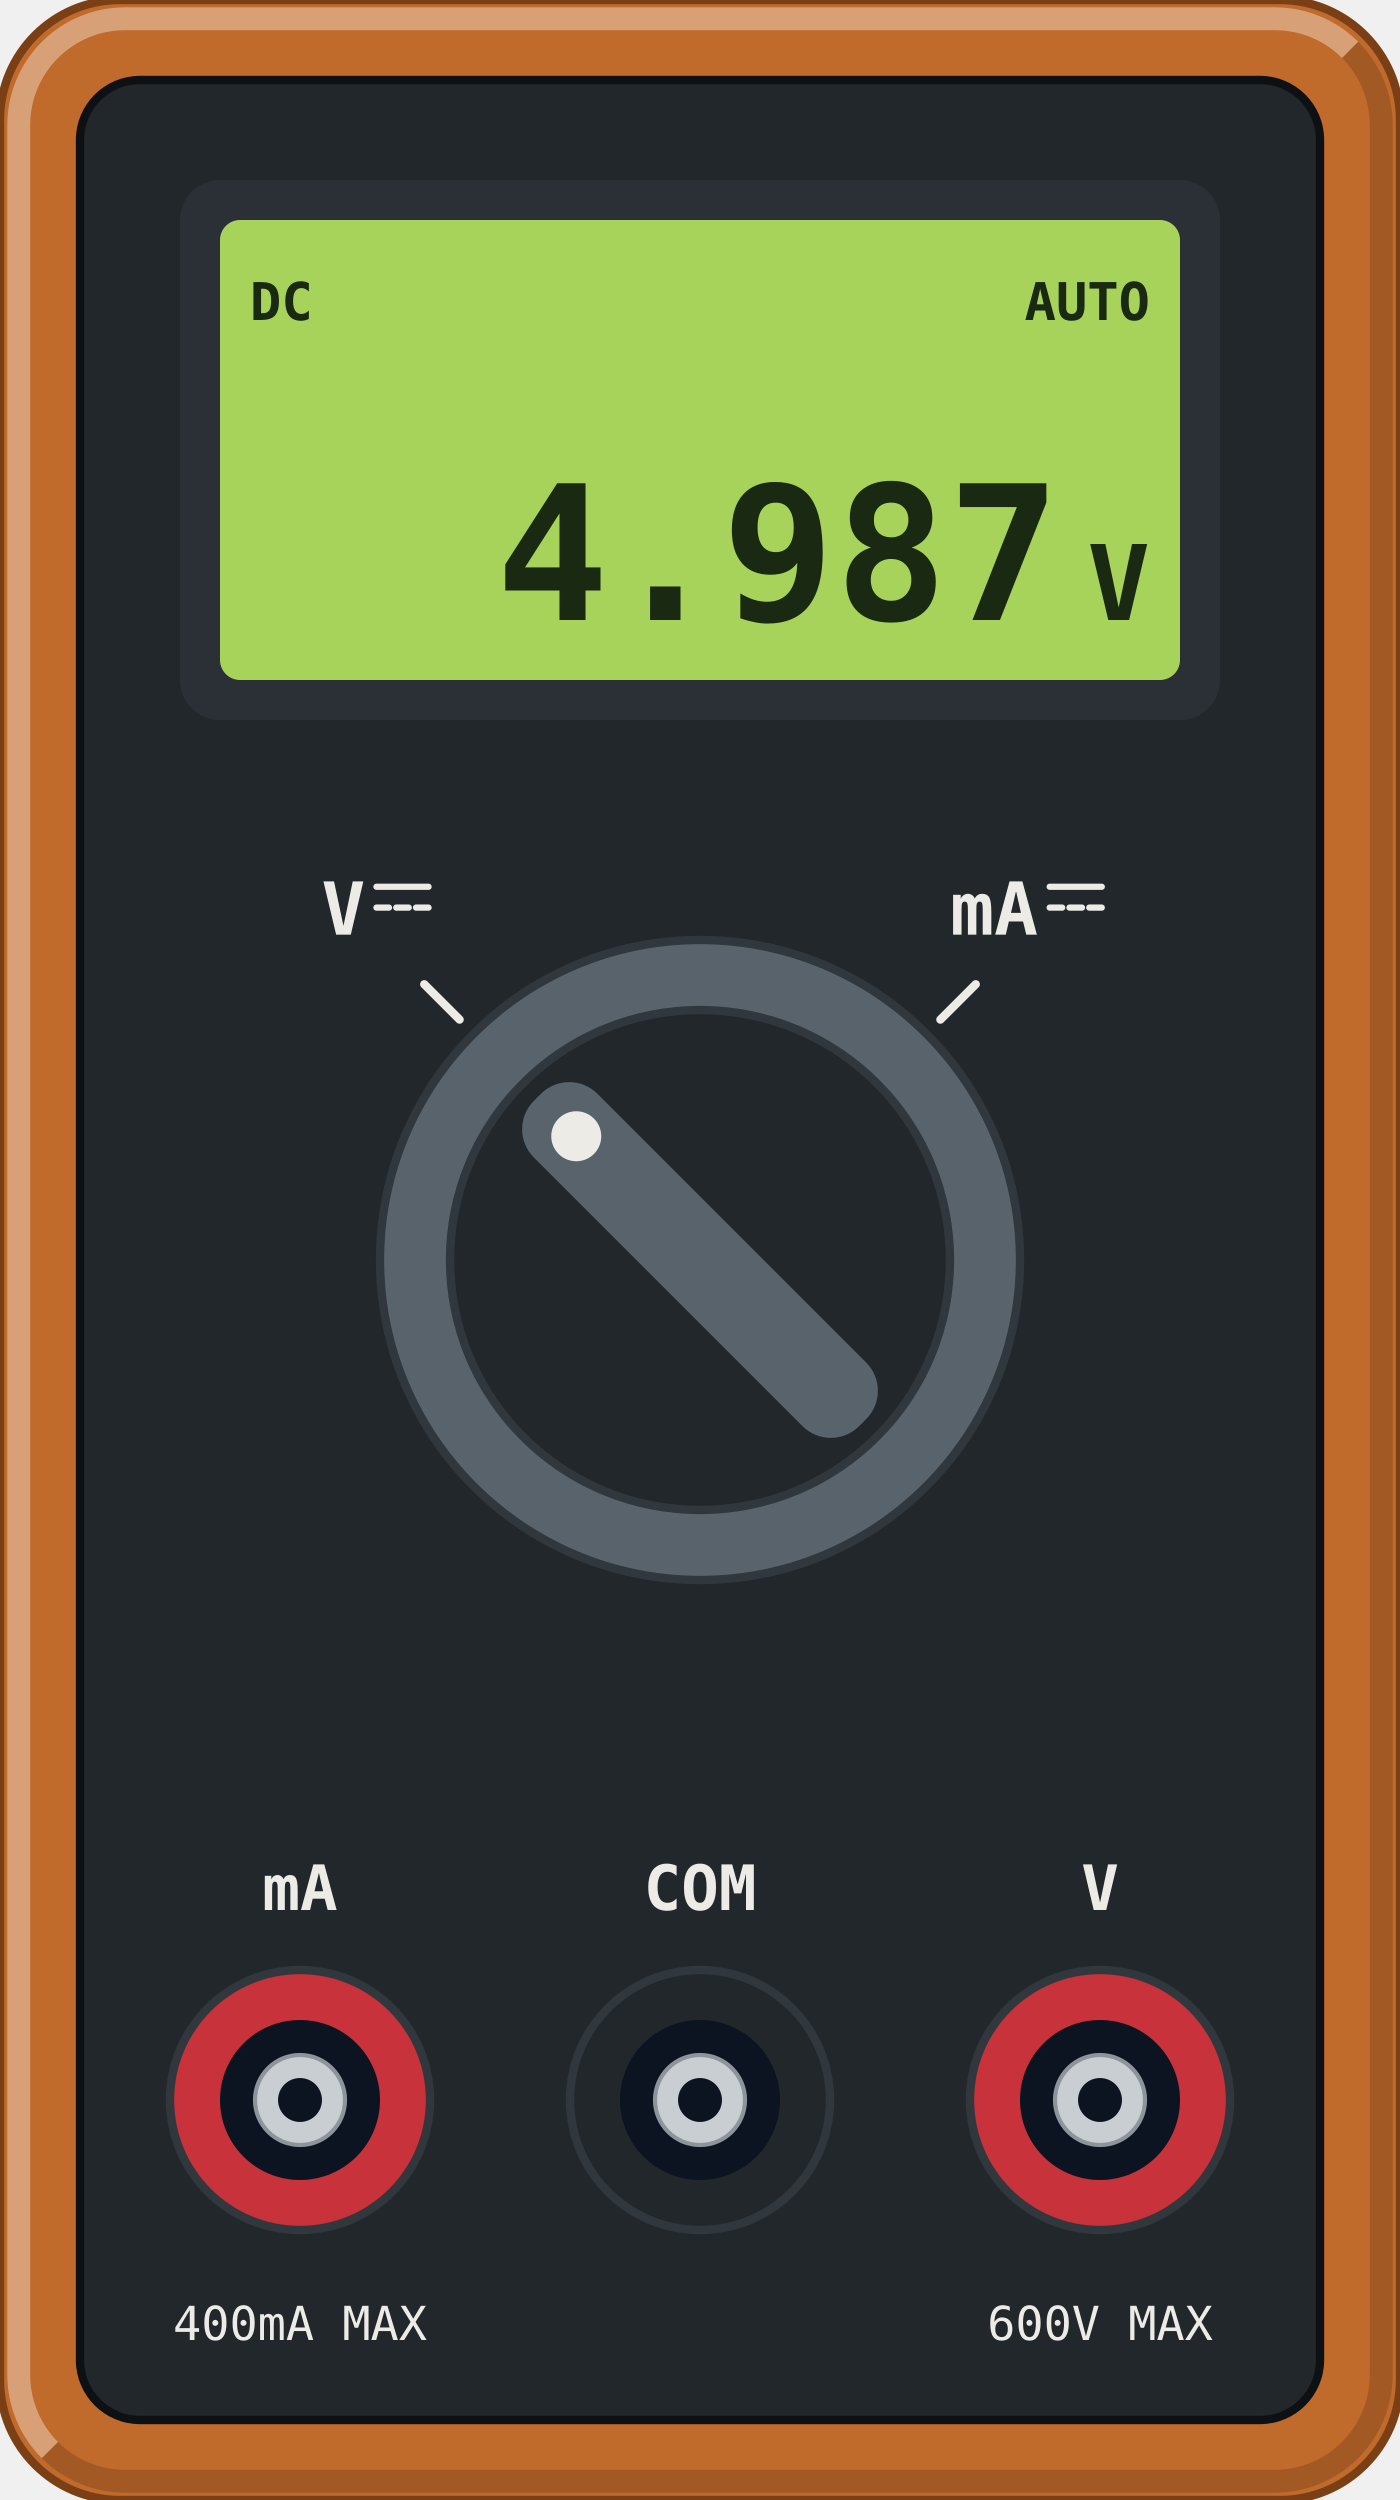
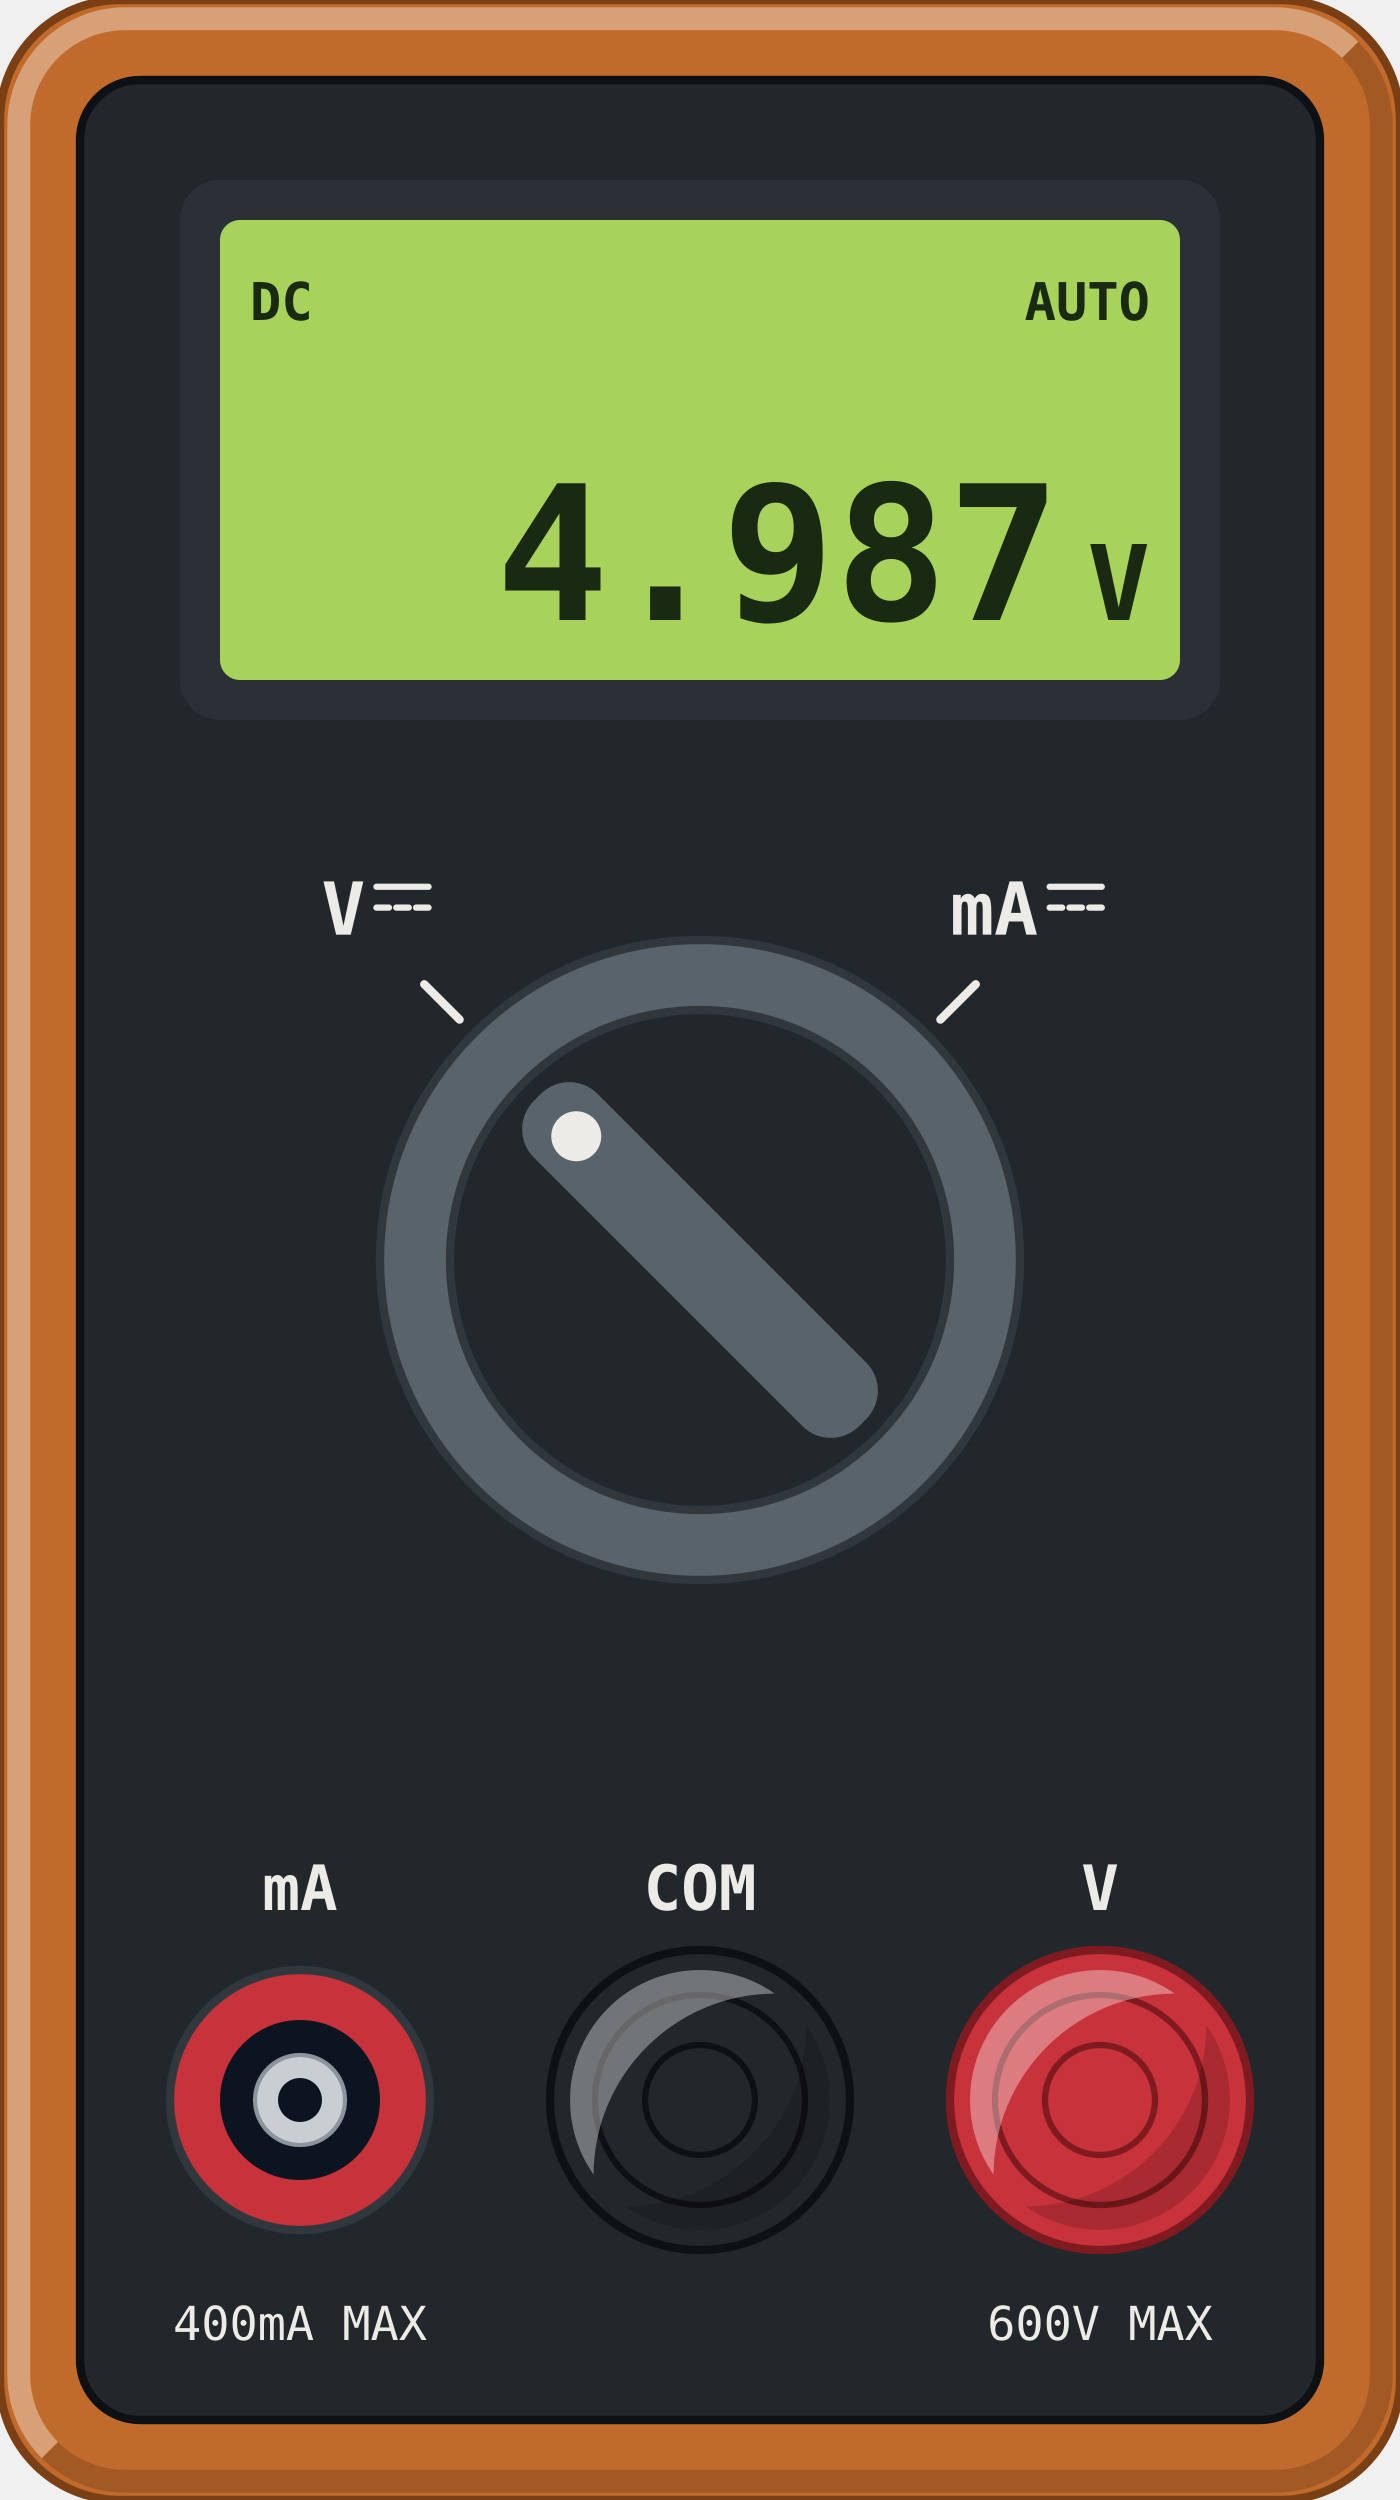
- <svg xmlns="http://www.w3.org/2000/svg" color="#020817" width="134.4" height="240" viewBox="0 0 134.4 240" role="img" aria-label="Multimeter on volts, reading 4.987 V">
+ <svg xmlns="http://www.w3.org/2000/svg" color="#020817" width="134.4" height="240" viewBox="0 0 134.4 240" role="img" aria-label="Multimeter on volts, red lead in V, reading 4.987 V">
  <g data-part="body">
    <rect x="0" y="0" width="134.4" height="240" fill="#c06a2b" rx="11.52" stroke="#7a3f14" stroke-width="0.8" />
  </g>
  <path d="M1.8 227.98V12.02A10.22 10.22 0 0 1 12.02 1.8H122.38A10.22 10.22 0 0 1 129.61 4.79M1.8 227.98A10.22 10.22 0 0 0 4.79 235.21" fill="none" stroke="#ffffff" stroke-width="2.2" stroke-opacity="0.36" stroke-linecap="butt" />
  <path d="M129.61 4.79A10.22 10.22 0 0 1 132.6 12.02V227.98A10.22 10.22 0 0 1 122.38 238.2H12.02A10.22 10.22 0 0 1 4.79 235.21" fill="none" stroke="#000000" stroke-width="2.2" stroke-opacity="0.16" stroke-linecap="butt" />
  <rect x="7.68" y="7.68" width="119.04" height="224.64" fill="#22272c" rx="5.76" stroke="#0e1114" stroke-width="0.8" />
  <g data-part="display">
    <rect x="17.28" y="17.28" width="99.84" height="51.84" fill="#2b3036" rx="3.84" />
    <rect x="21.12" y="21.12" width="92.16" height="44.16" fill="#a7d35a" rx="1.92" />
  </g>
  <g data-reading="4.987" data-unit="V" data-mode="voltage">
    <text x="24" y="30.72" font-size="5" font-family="ui-monospace,monospace" fill="#1a2a12" text-anchor="start" font-weight="700">DC</text>
    <text x="110.4" y="30.72" font-size="5" font-family="ui-monospace,monospace" fill="#1a2a12" text-anchor="end" font-weight="700">AUTO</text>
    <text x="101.8" y="59.52" font-size="18" font-family="ui-monospace,monospace" fill="#1a2a12" text-anchor="end" font-weight="600">4.987</text>
    <text x="110.4" y="59.52" font-size="10" font-family="ui-monospace,monospace" fill="#1a2a12" text-anchor="end" font-weight="700">V</text>
  </g>
  <g data-part="dial">
    <circle cx="67.2" cy="120.96" r="30.72" fill="#59636c" stroke="#30373d" stroke-width="0.8" />
    <g data-hook="knob" transform="rotate(-45 67.2 120.96)">
      <circle cx="67.2" cy="120.96" r="24" fill="#22272c" stroke="#30373d" stroke-width="0.8" />
      <rect x="62.88" y="98.88" width="8.64" height="44.16" fill="#59636c" rx="3.84" />
      <circle cx="67.2" cy="104.16" r="2.4" fill="#ecebe6" />
    </g>
  </g>
  <line x1="44.12" y1="97.88" x2="40.73" y2="94.49" stroke="#ecebe6" stroke-width="0.8" stroke-linecap="round" />
  <text x="32.97" y="89.73" font-size="7" font-family="ui-monospace,monospace" fill="#ecebe6" text-anchor="middle" font-weight="700">V</text>
  <line x1="36.14" y1="85.13" x2="41.14" y2="85.13" stroke="#ecebe6" stroke-width="0.6" stroke-linecap="round" />
  <line x1="36.14" y1="87.13" x2="41.14" y2="87.13" stroke="#ecebe6" stroke-width="0.6" stroke-linecap="round" stroke-dasharray="1.2 0.7" />
  <line x1="90.28" y1="97.88" x2="93.67" y2="94.49" stroke="#ecebe6" stroke-width="0.8" stroke-linecap="round" />
  <text x="95.43" y="89.73" font-size="7" font-family="ui-monospace,monospace" fill="#ecebe6" text-anchor="middle" font-weight="700">mA</text>
  <line x1="100.77" y1="85.13" x2="105.77" y2="85.13" stroke="#ecebe6" stroke-width="0.6" stroke-linecap="round" />
  <line x1="100.77" y1="87.13" x2="105.77" y2="87.13" stroke="#ecebe6" stroke-width="0.6" stroke-linecap="round" stroke-dasharray="1.2 0.7" />
-   <g data-part="socket" data-jack="mA">
+   <g data-part="socket" data-jack="mA" data-hook="jack-mA">
    <circle cx="28.8" cy="201.6" r="12.48" fill="#c8323a" stroke="#30373d" stroke-width="0.8" />
    <circle cx="28.8" cy="201.6" r="7.68" fill="#0b1420" />
    <circle cx="28.8" cy="201.6" r="4.32" fill="#c9ced3" stroke="#8d949b" stroke-width="0.4" />
    <circle cx="28.8" cy="201.6" r="2.11" fill="#0b1420" />
  </g>
  <text x="28.8" y="183.36" font-size="6" font-family="ui-monospace,monospace" fill="#ecebe6" text-anchor="middle" font-weight="700">mA</text>
  <text x="28.8" y="224.64" font-size="4.5" font-family="ui-monospace,monospace" fill="#ecebe6" text-anchor="middle">400mA MAX</text>
-   <g data-part="socket" data-jack="COM">
+   <g data-part="socket" data-jack="COM" data-hook="jack-COM">
    <circle cx="67.2" cy="201.6" r="12.48" fill="#22272c" stroke="#30373d" stroke-width="0.8" />
    <circle cx="67.2" cy="201.6" r="7.68" fill="#0b1420" />
    <circle cx="67.2" cy="201.6" r="4.32" fill="#c9ced3" stroke="#8d949b" stroke-width="0.4" />
    <circle cx="67.2" cy="201.6" r="2.11" fill="#0b1420" />
  </g>
  <text x="67.2" y="183.36" font-size="6" font-family="ui-monospace,monospace" fill="#ecebe6" text-anchor="middle" font-weight="700">COM</text>
-   <g data-part="socket" data-jack="V">
+   <g data-part="socket" data-jack="V" data-hook="jack-V">
    <circle cx="105.6" cy="201.6" r="12.48" fill="#c8323a" stroke="#30373d" stroke-width="0.8" />
    <circle cx="105.6" cy="201.6" r="7.68" fill="#0b1420" />
    <circle cx="105.6" cy="201.6" r="4.32" fill="#c9ced3" stroke="#8d949b" stroke-width="0.4" />
    <circle cx="105.6" cy="201.6" r="2.11" fill="#0b1420" />
  </g>
  <text x="105.6" y="183.36" font-size="6" font-family="ui-monospace,monospace" fill="#ecebe6" text-anchor="middle" font-weight="700">V</text>
  <text x="105.6" y="224.64" font-size="4.5" font-family="ui-monospace,monospace" fill="#ecebe6" text-anchor="middle">600V MAX</text>
+   <g data-part="plug" data-lead="black" data-jack="COM" data-hook="plug-black">
+     <circle cx="67.2" cy="201.6" r="14.4" fill="#22272c" stroke="#0e1114" stroke-width="0.8" />
+     <circle cx="67.2" cy="201.6" r="10.08" fill="none" stroke="#0e1114" stroke-width="0.6" />
+     <path d="M56.98 208.76A12.48 12.48 0 0 1 74.36 191.38A17.47 17.47 0 0 0 56.98 208.76Z" fill="#ffffff" fill-opacity="0.36" />
+     <path d="M77.42 194.44A12.48 12.48 0 0 1 60.04 211.82A17.47 17.47 0 0 0 77.42 194.44Z" fill="#000000" fill-opacity="0.16" />
+     <circle cx="67.2" cy="201.6" r="5.28" fill="#22272c" stroke="#0e1114" stroke-width="0.6" />
+   </g>
+   <g data-part="plug" data-lead="red" data-jack="V" data-hook="plug-red">
+     <circle cx="105.6" cy="201.6" r="14.4" fill="#c8323a" stroke="#7f1a20" stroke-width="0.8" />
+     <circle cx="105.6" cy="201.6" r="10.08" fill="none" stroke="#7f1a20" stroke-width="0.6" />
+     <path d="M95.38 208.76A12.48 12.48 0 0 1 112.76 191.38A17.47 17.47 0 0 0 95.38 208.76Z" fill="#ffffff" fill-opacity="0.36" />
+     <path d="M115.82 194.44A12.48 12.48 0 0 1 98.44 211.82A17.47 17.47 0 0 0 115.82 194.44Z" fill="#000000" fill-opacity="0.16" />
+     <circle cx="105.6" cy="201.6" r="5.28" fill="#c8323a" stroke="#7f1a20" stroke-width="0.6" />
+   </g>
</svg>
